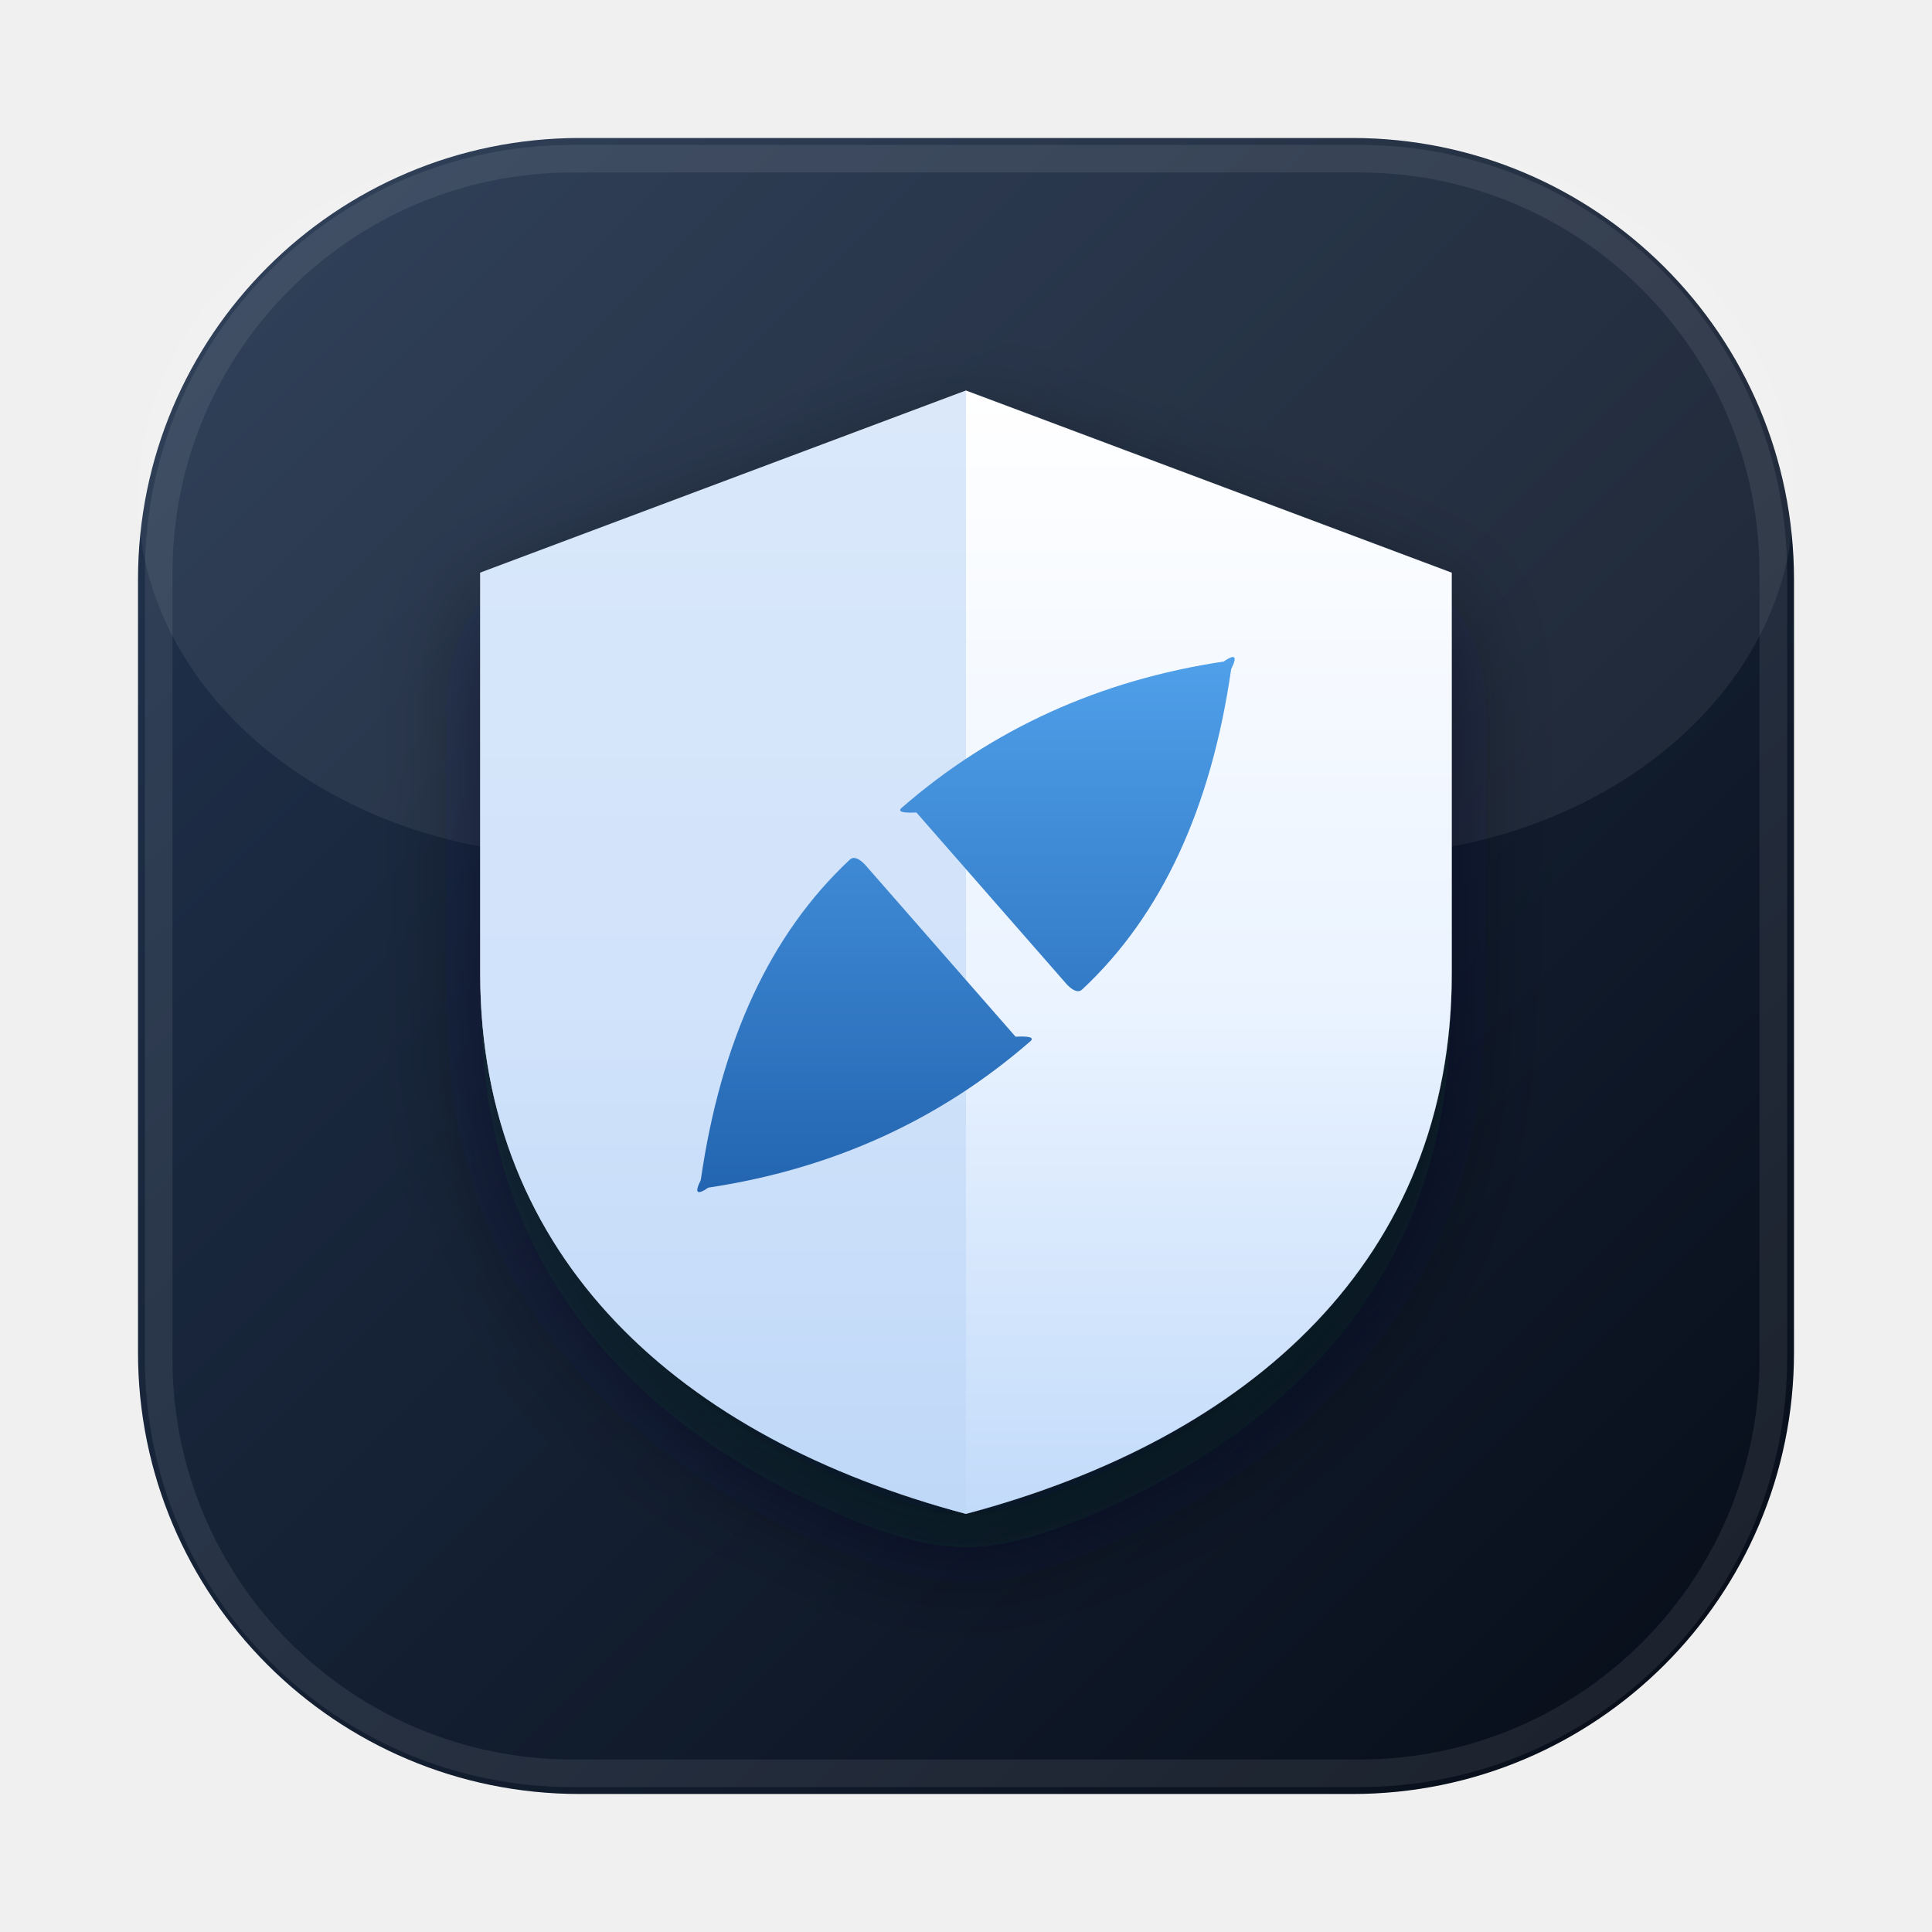
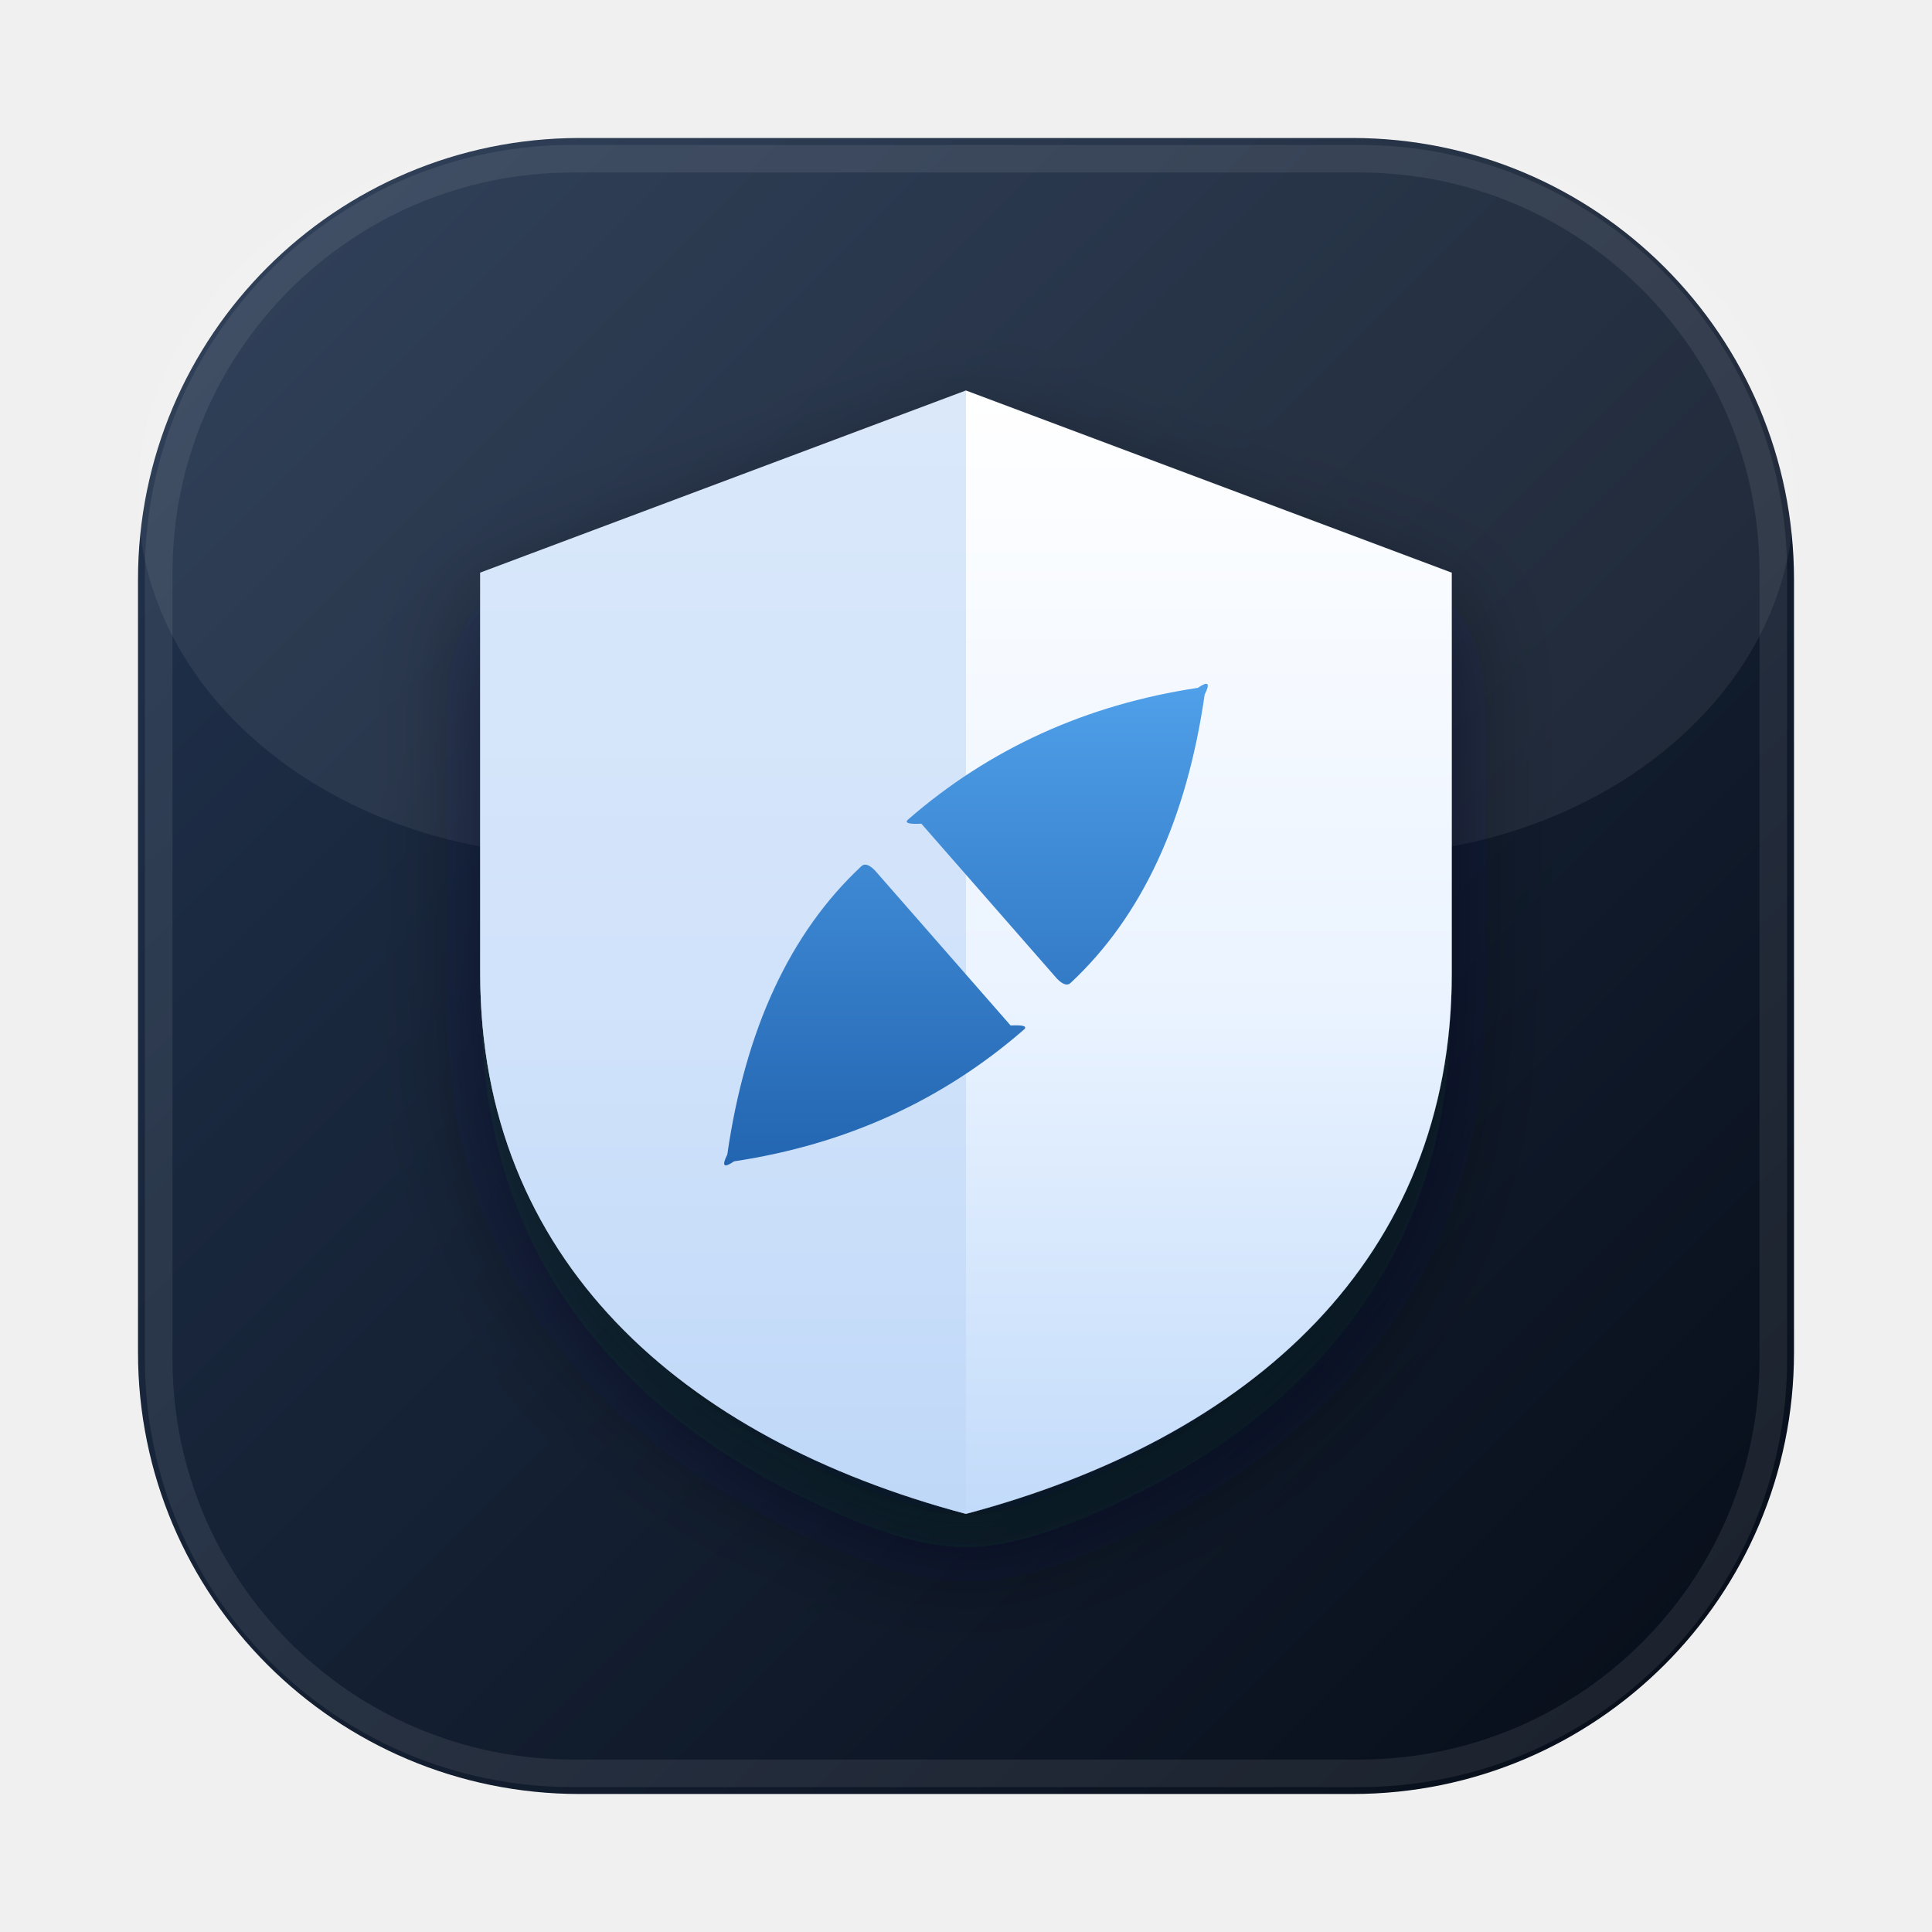
<svg xmlns="http://www.w3.org/2000/svg" viewBox="-3 -3 70 70" role="img" aria-label="safari: Open center">
  <defs>
    <linearGradient id="tile" x1="0" y1="0" x2="1" y2="1">
      <stop offset="0" stop-color="#22344f" />
      <stop offset="1" stop-color="#070d18" />
    </linearGradient>
    <linearGradient id="white" x1="0" y1="0" x2="0" y2="1">
      <stop offset="0" stop-color="#ffffff" />
      <stop offset=".55" stop-color="#eaf3ff" />
      <stop offset="1" stop-color="#c2dbfa" />
    </linearGradient>
    <linearGradient id="blue" x1="0" y1="0" x2="0" y2="1">
      <stop offset="0" stop-color="#56a8f2" />
      <stop offset="1" stop-color="#1c5ca8" />
    </linearGradient>
    <filter id="shadow" x="-45%" y="-45%" width="190%" height="190%">
      <feDropShadow dx="0" dy="1.5" stdDeviation="1.7" flood-color="#03101f" flood-opacity=".55" />
    </filter>
    <linearGradient id="symbol-blue" gradientUnits="userSpaceOnUse" x1="0" y1="0" x2="0" y2="32">
      <stop offset="0" stop-color="#56a8f2" />
      <stop offset="1" stop-color="#1c5ca8" />
    </linearGradient>
  </defs>
  <rect x="2" y="2" width="60" height="60" rx="16" fill="url(#tile)" />
  <rect x="2" y="2" width="60" height="26" rx="16" fill="#fff" opacity=".07" />
  <rect x="2.75" y="2.75" width="58.5" height="58.5" rx="15" fill="none" stroke="#fff" stroke-opacity=".08" />
  <g id="vault-shield" transform="translate(32 31.5) scale(1.1) translate(-32 -31.5)">
    <g filter="url(#shadow)">
      <path d="M32 13 16 19v13.2c0 9.4 6.6 15.3 16 17.8 9.4-2.5 16-8.4 16-17.8V19L32 13Z" fill="url(#white)" />
    </g>
    <path d="M32 13 16 19v13.2c0 9.4 6.6 15.3 16 17.8V13Z" fill="#bcd6f6" opacity=".55" />
  </g>
-   <g id="platform-symbol" transform="translate(19.5 18) scale(0.7812)">
-     <g fill="url(#symbol-blue)">
-       <path d="M27.95 3.8 Q28.75 3.25 28.3 4.15 Q26.9 13.854 21.4 19 Q21.15 19.25 20.7 18.8 L13.7 10.8 Q12.75 10.85 13 10.6 Q19.315 5.1 27.95 3.8 Z" />
-       <path d="M4.05 28.2 Q3.25 28.75 3.7 27.85 Q5.1 18.146 10.6 13 Q10.85 12.75 11.3 13.2 L18.3 21.2 Q19.25 21.15 19 21.4 Q12.685 26.9 4.05 28.2 Z" />
+   <g id="symbol-scale" transform="translate(32 30.5) scale(0.9) translate(-32 -30.5)">
+     <g id="platform-symbol" transform="translate(19.5 18) scale(0.7812)">
+       <g fill="url(#symbol-blue)">
+         <path d="M27.95 3.8 Q28.75 3.25 28.3 4.15 Q26.9 13.854 21.4 19 Q21.15 19.25 20.7 18.8 L13.7 10.8 Q12.75 10.85 13 10.6 Q19.315 5.1 27.95 3.8 Z" />
+         <path d="M4.05 28.2 Q3.25 28.75 3.7 27.85 Q5.1 18.146 10.6 13 Q10.85 12.75 11.3 13.2 L18.3 21.2 Q19.25 21.15 19 21.4 Q12.685 26.9 4.05 28.2 Z" />
+       </g>
    </g>
  </g>
</svg>
